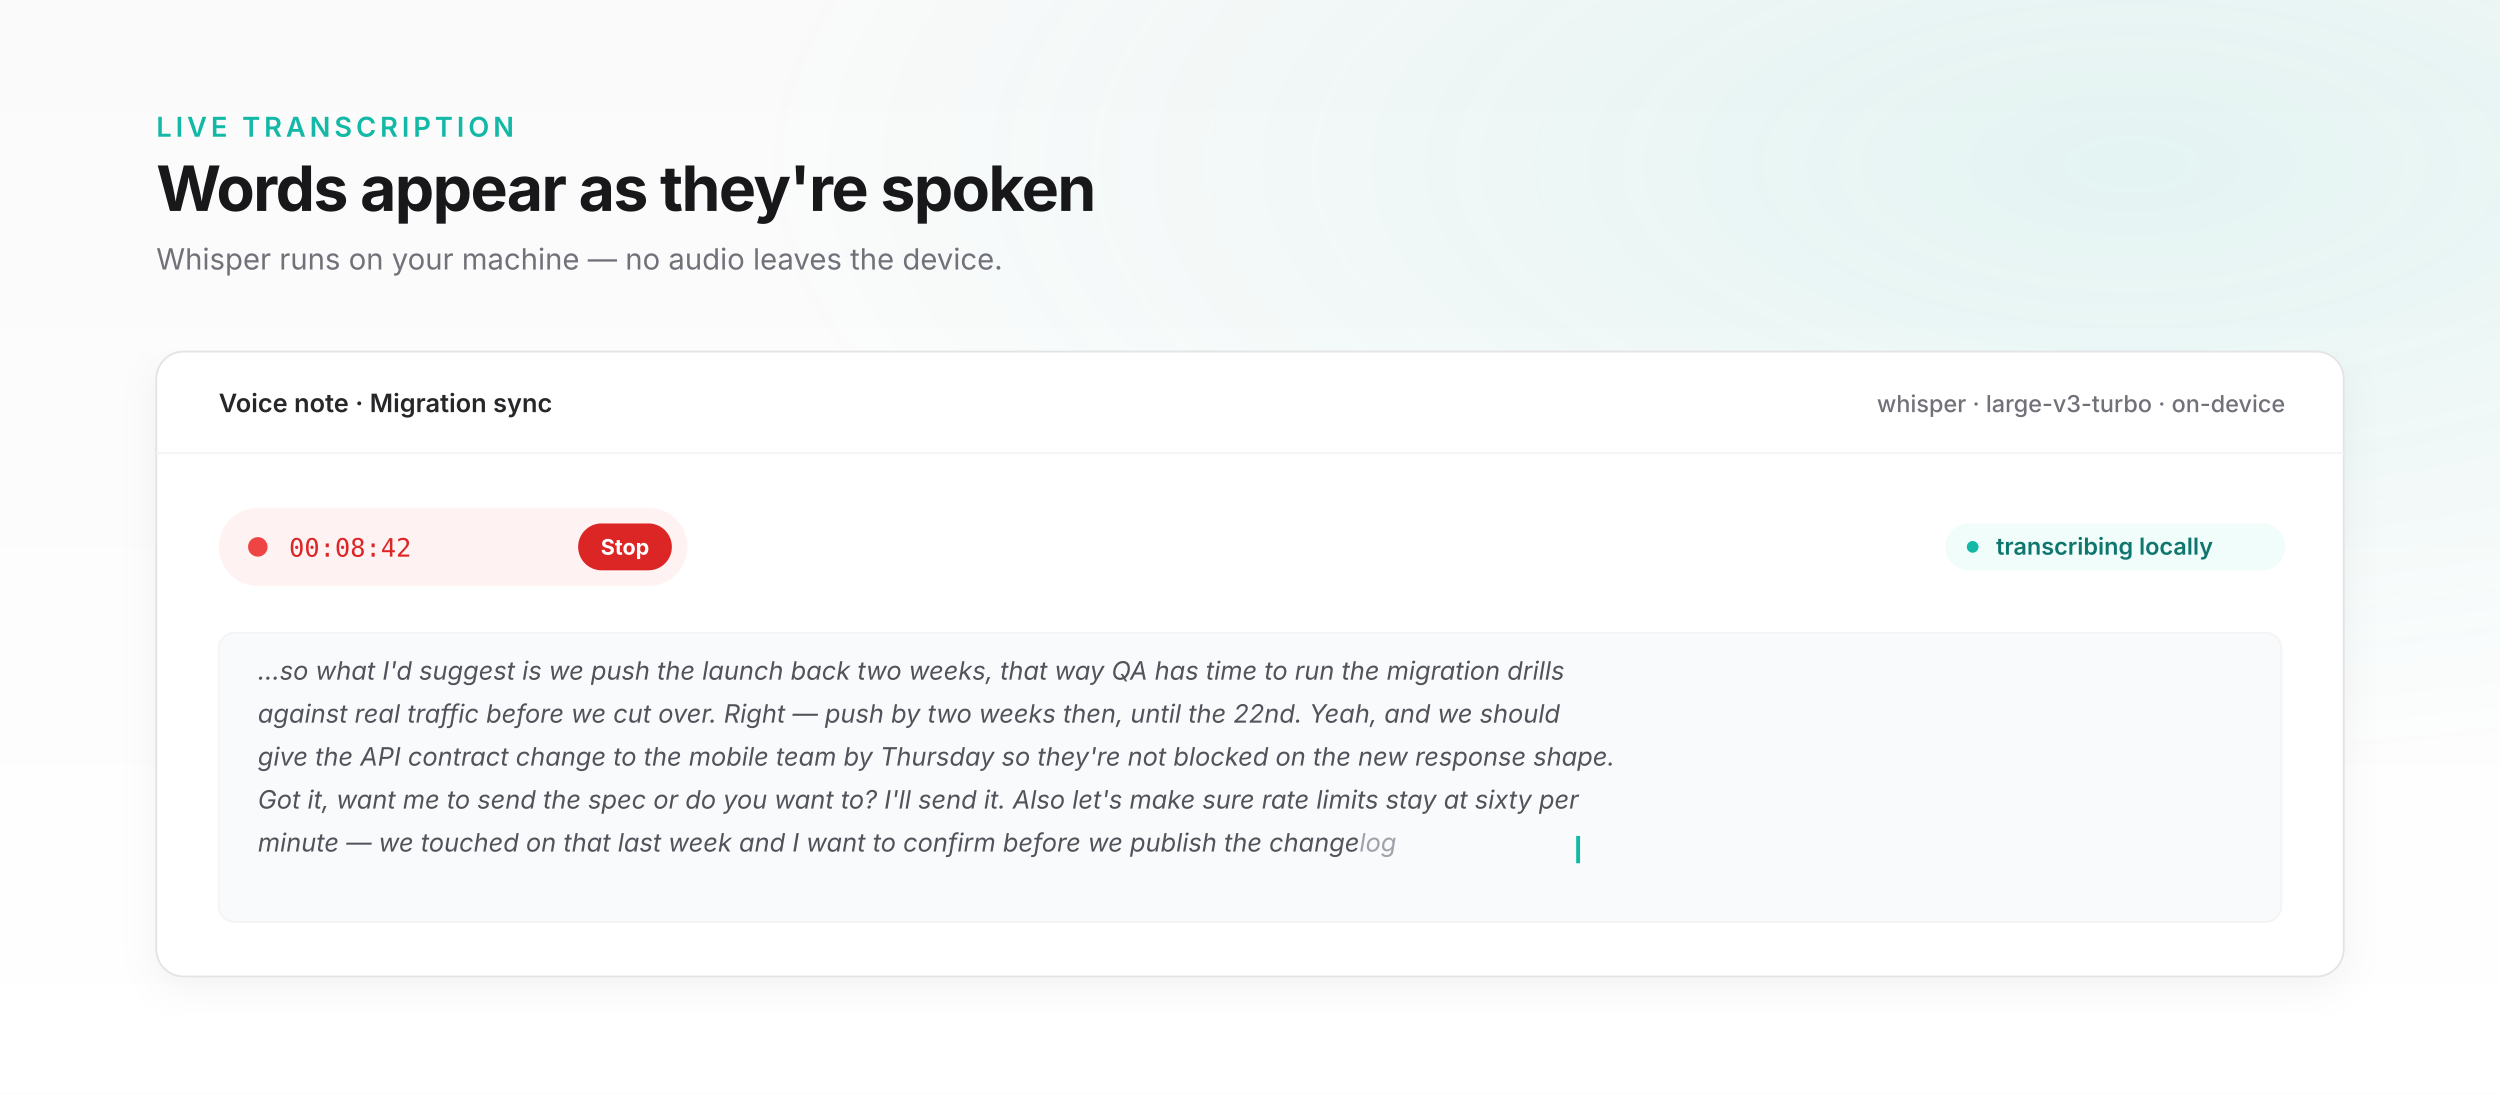
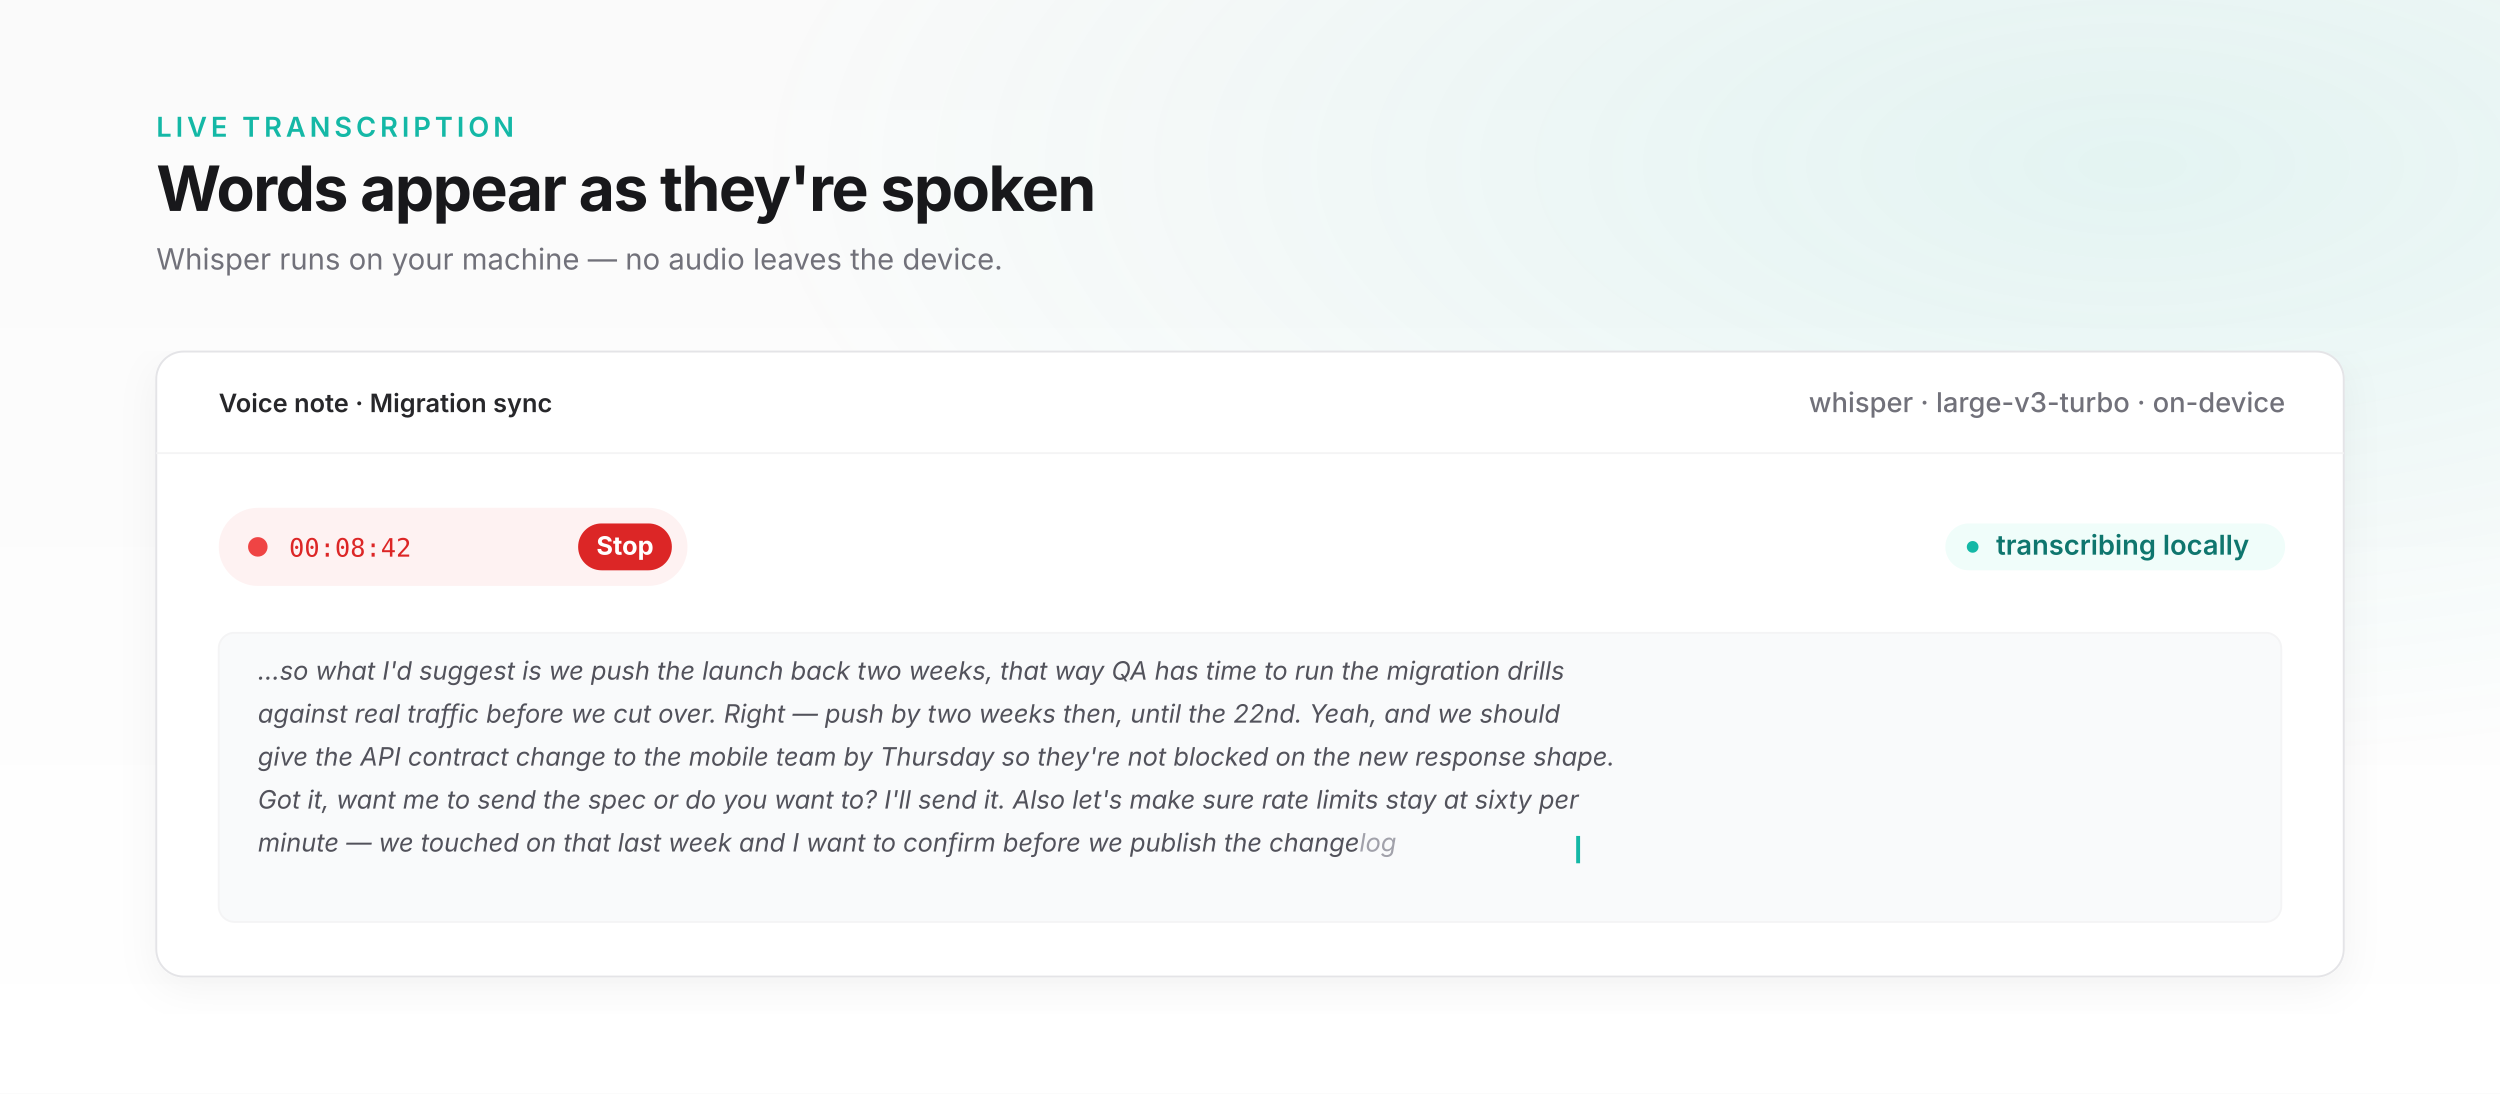
<svg xmlns="http://www.w3.org/2000/svg" viewBox="0 0 1280 560" role="img" aria-label="Live transcription — words appear on screen as they're spoken">
  <defs>
    <linearGradient id="bg-lt" x1="0" y1="0" x2="0" y2="1">
      <stop offset="0%" stop-color="#FAFAFA" />
      <stop offset="100%" stop-color="#FFFFFF" />
    </linearGradient>
    <radialGradient id="tealGlow-lt" cx="85%" cy="15%" r="55%">
      <stop offset="0%" stop-color="#14B8A6" stop-opacity="0.10" />
      <stop offset="100%" stop-color="#14B8A6" stop-opacity="0" />
    </radialGradient>
    <filter id="cardShadow-lt" x="-2%" y="-2%" width="104%" height="108%">
      <feDropShadow dx="0" dy="6" stdDeviation="10" flood-color="#000000" flood-opacity="0.05" />
    </filter>
  </defs>
  <rect width="1280" height="560" fill="url(#bg-lt)" />
  <rect width="1280" height="560" fill="url(#tealGlow-lt)" />
  <text x="80" y="70" font-family="-apple-system, BlinkMacSystemFont, 'Segoe UI', Inter, system-ui, sans-serif" font-size="14" font-weight="600" fill="#14B8A6" letter-spacing="2">LIVE TRANSCRIPTION</text>
  <text x="80" y="108" font-family="-apple-system, BlinkMacSystemFont, 'Segoe UI', Inter, system-ui, sans-serif" font-size="32" font-weight="700" fill="#18181B" letter-spacing="-0.8">Words appear as they're spoken</text>
  <text x="80" y="138" font-family="-apple-system, BlinkMacSystemFont, 'Segoe UI', Inter, system-ui, sans-serif" font-size="15" font-weight="400" fill="#71717A">Whisper runs on your machine — no audio leaves the device.</text>
  <g filter="url(#cardShadow-lt)">
    <rect x="80" y="180" width="1120" height="320" rx="14" ry="14" fill="#FFFFFF" stroke="#E4E4E7" stroke-width="1" />
  </g>
  <line x1="80" y1="232" x2="1200" y2="232" stroke="#F4F4F5" stroke-width="1" />
  <text x="112" y="211" font-family="-apple-system, BlinkMacSystemFont, 'Segoe UI', Inter, system-ui, sans-serif" font-size="13" font-weight="600" fill="#27272A">Voice note · Migration sync</text>
-   <text x="1170" y="211" text-anchor="end" font-family="-apple-system, BlinkMacSystemFont, 'Segoe UI', Inter, system-ui, sans-serif" font-size="12" font-weight="500" fill="#71717A">whisper · large-v3-turbo · on-device</text>
+   <text x="1170" y="211" text-anchor="end" font-family="-apple-system, BlinkMacSystemFont, 'Segoe UI', Inter, system-ui, sans-serif" font-size="14" font-weight="500" fill="#71717A">whisper · large-v3-turbo · on-device</text>
  <g transform="translate(112, 260)">
    <rect x="0" y="0" width="240" height="40" rx="20" fill="#FEF2F2" />
    <circle cx="20" cy="20" r="5" fill="#EF4444">
      <animate attributeName="opacity" values="1;0.3;1" dur="1.5s" repeatCount="indefinite" />
    </circle>
    <text x="36" y="25" font-family="ui-monospace, SFMono-Regular, Menlo, Consolas, monospace" font-size="13" font-weight="500" fill="#DC2626">00:08:42</text>
    <rect x="184" y="8" width="48" height="24" rx="12" fill="#DC2626" />
-     <text x="208" y="24" text-anchor="middle" font-family="-apple-system, BlinkMacSystemFont, 'Segoe UI', Inter, system-ui, sans-serif" font-size="11" font-weight="700" fill="#FFFFFF">Stop</text>
+     <text x="208" y="24" text-anchor="middle" font-family="-apple-system, BlinkMacSystemFont, 'Segoe UI', Inter, system-ui, sans-serif" font-size="13" font-weight="700" fill="#FFFFFF">Stop</text>
  </g>
  <g transform="translate(996, 268)">
    <rect x="0" y="0" width="174" height="24" rx="12" fill="#F0FDFA" />
    <circle cx="14" cy="12" r="3" fill="#14B8A6">
      <animate attributeName="opacity" values="1;0.3;1" dur="0.9s" repeatCount="indefinite" />
    </circle>
-     <text x="26" y="16" font-family="-apple-system, BlinkMacSystemFont, 'Segoe UI', Inter, system-ui, sans-serif" font-size="12" font-weight="600" fill="#0F766E">transcribing locally</text>
+     <text x="26" y="16" font-family="-apple-system, BlinkMacSystemFont, 'Segoe UI', Inter, system-ui, sans-serif" font-size="14" font-weight="600" fill="#0F766E">transcribing locally</text>
  </g>
  <rect x="112" y="324" width="1056" height="148" rx="8" ry="8" fill="#F9FAFB" stroke="#F4F4F5" stroke-width="1" />
  <g transform="translate(132, 348)" font-family="-apple-system, BlinkMacSystemFont, 'Segoe UI', Inter, system-ui, sans-serif" font-size="13" font-style="italic" fill="#52525B">
    <text y="0">…so what I'd suggest is we push the launch back two weeks, that way QA has time to run the migration drills</text>
    <text y="22">against real traffic before we cut over. Right — push by two weeks then, until the 22nd. Yeah, and we should</text>
    <text y="44">give the API contract change to the mobile team by Thursday so they're not blocked on the new response shape.</text>
    <text y="66">Got it, want me to send the spec or do you want to? I'll send it. Also let's make sure rate limits stay at sixty per</text>
    <text y="88">minute — we touched on that last week and I want to confirm before we publish the change<tspan fill="#A1A1AA">log</tspan>
    </text>
    <rect x="675" y="80" width="2" height="14" fill="#14B8A6">
      <animate attributeName="opacity" values="1;0;1" dur="1s" repeatCount="indefinite" />
    </rect>
  </g>
</svg>
